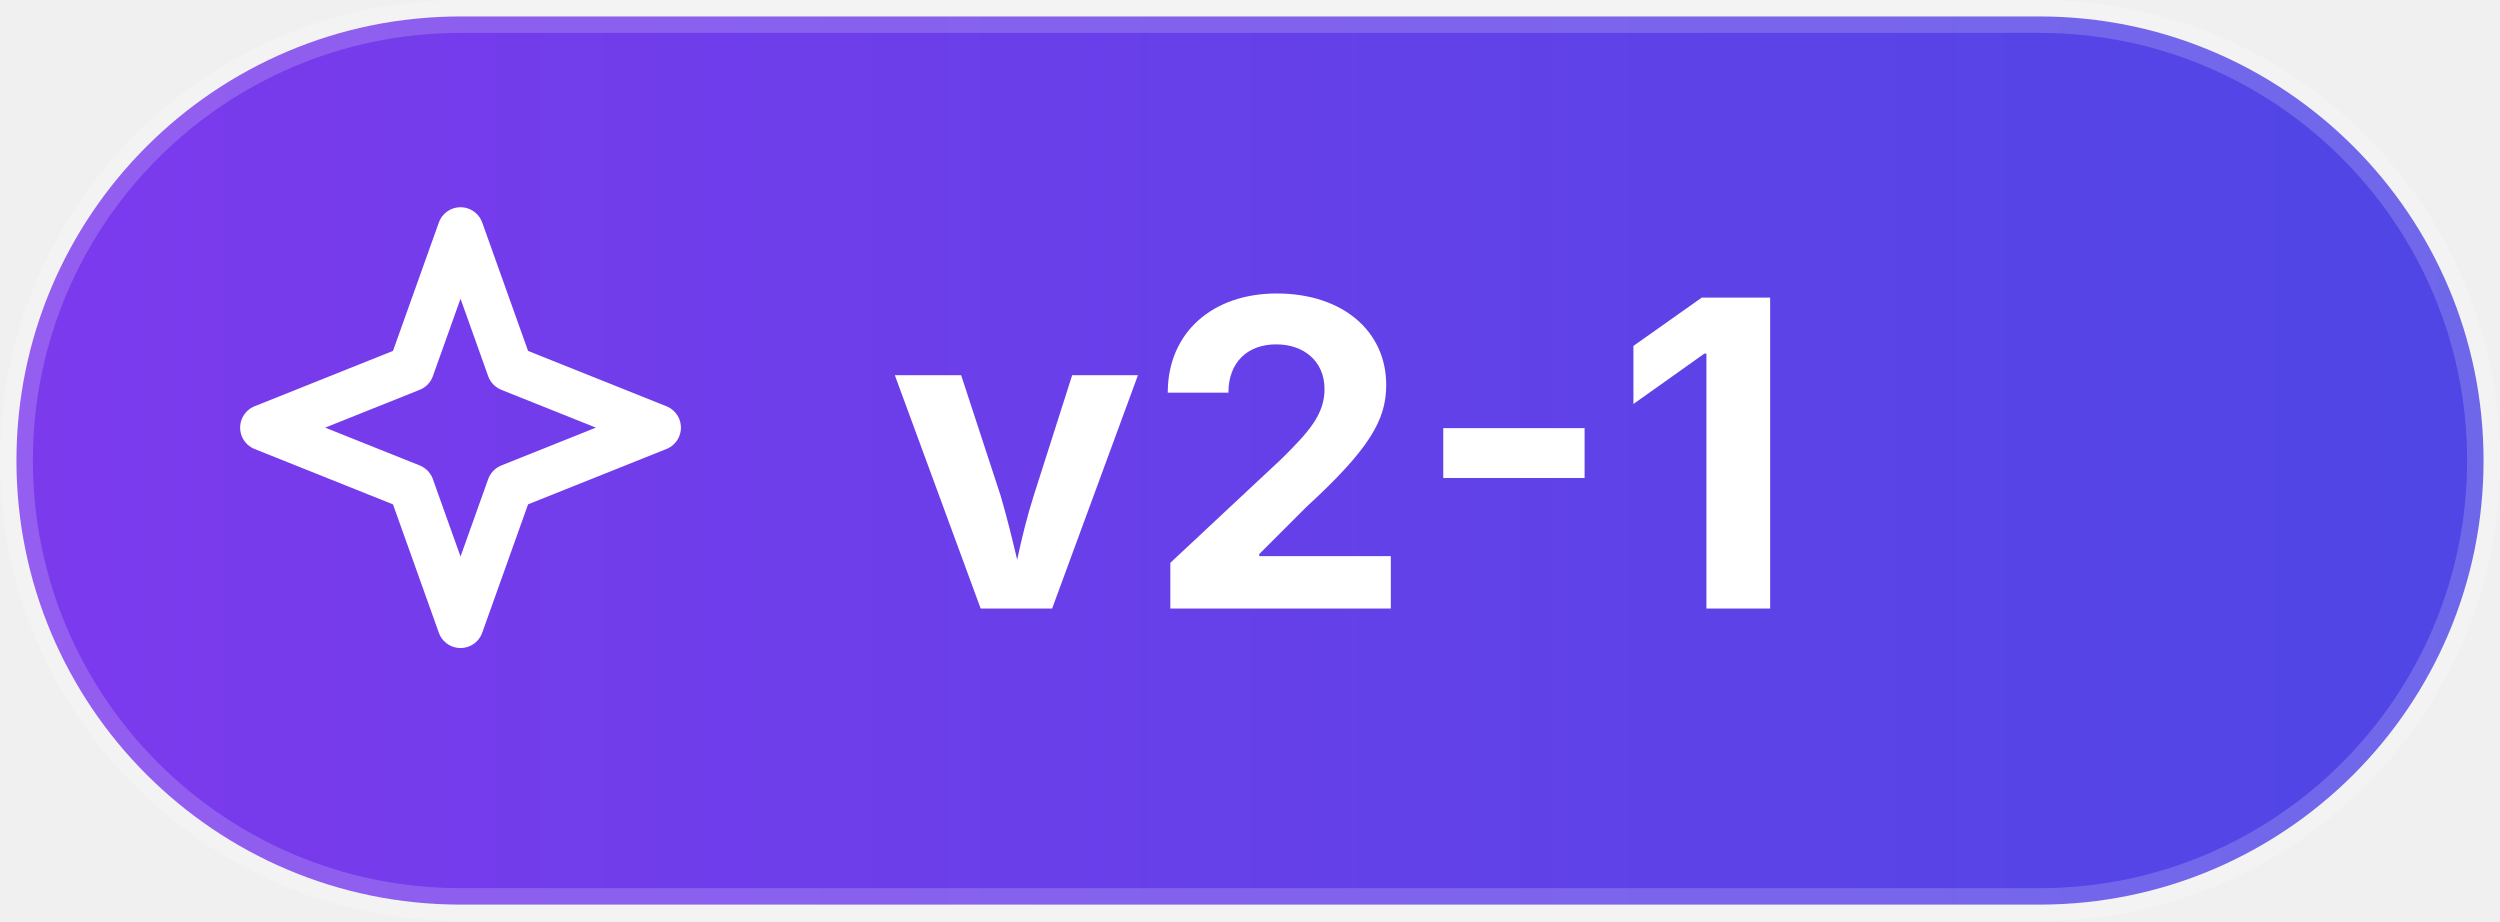
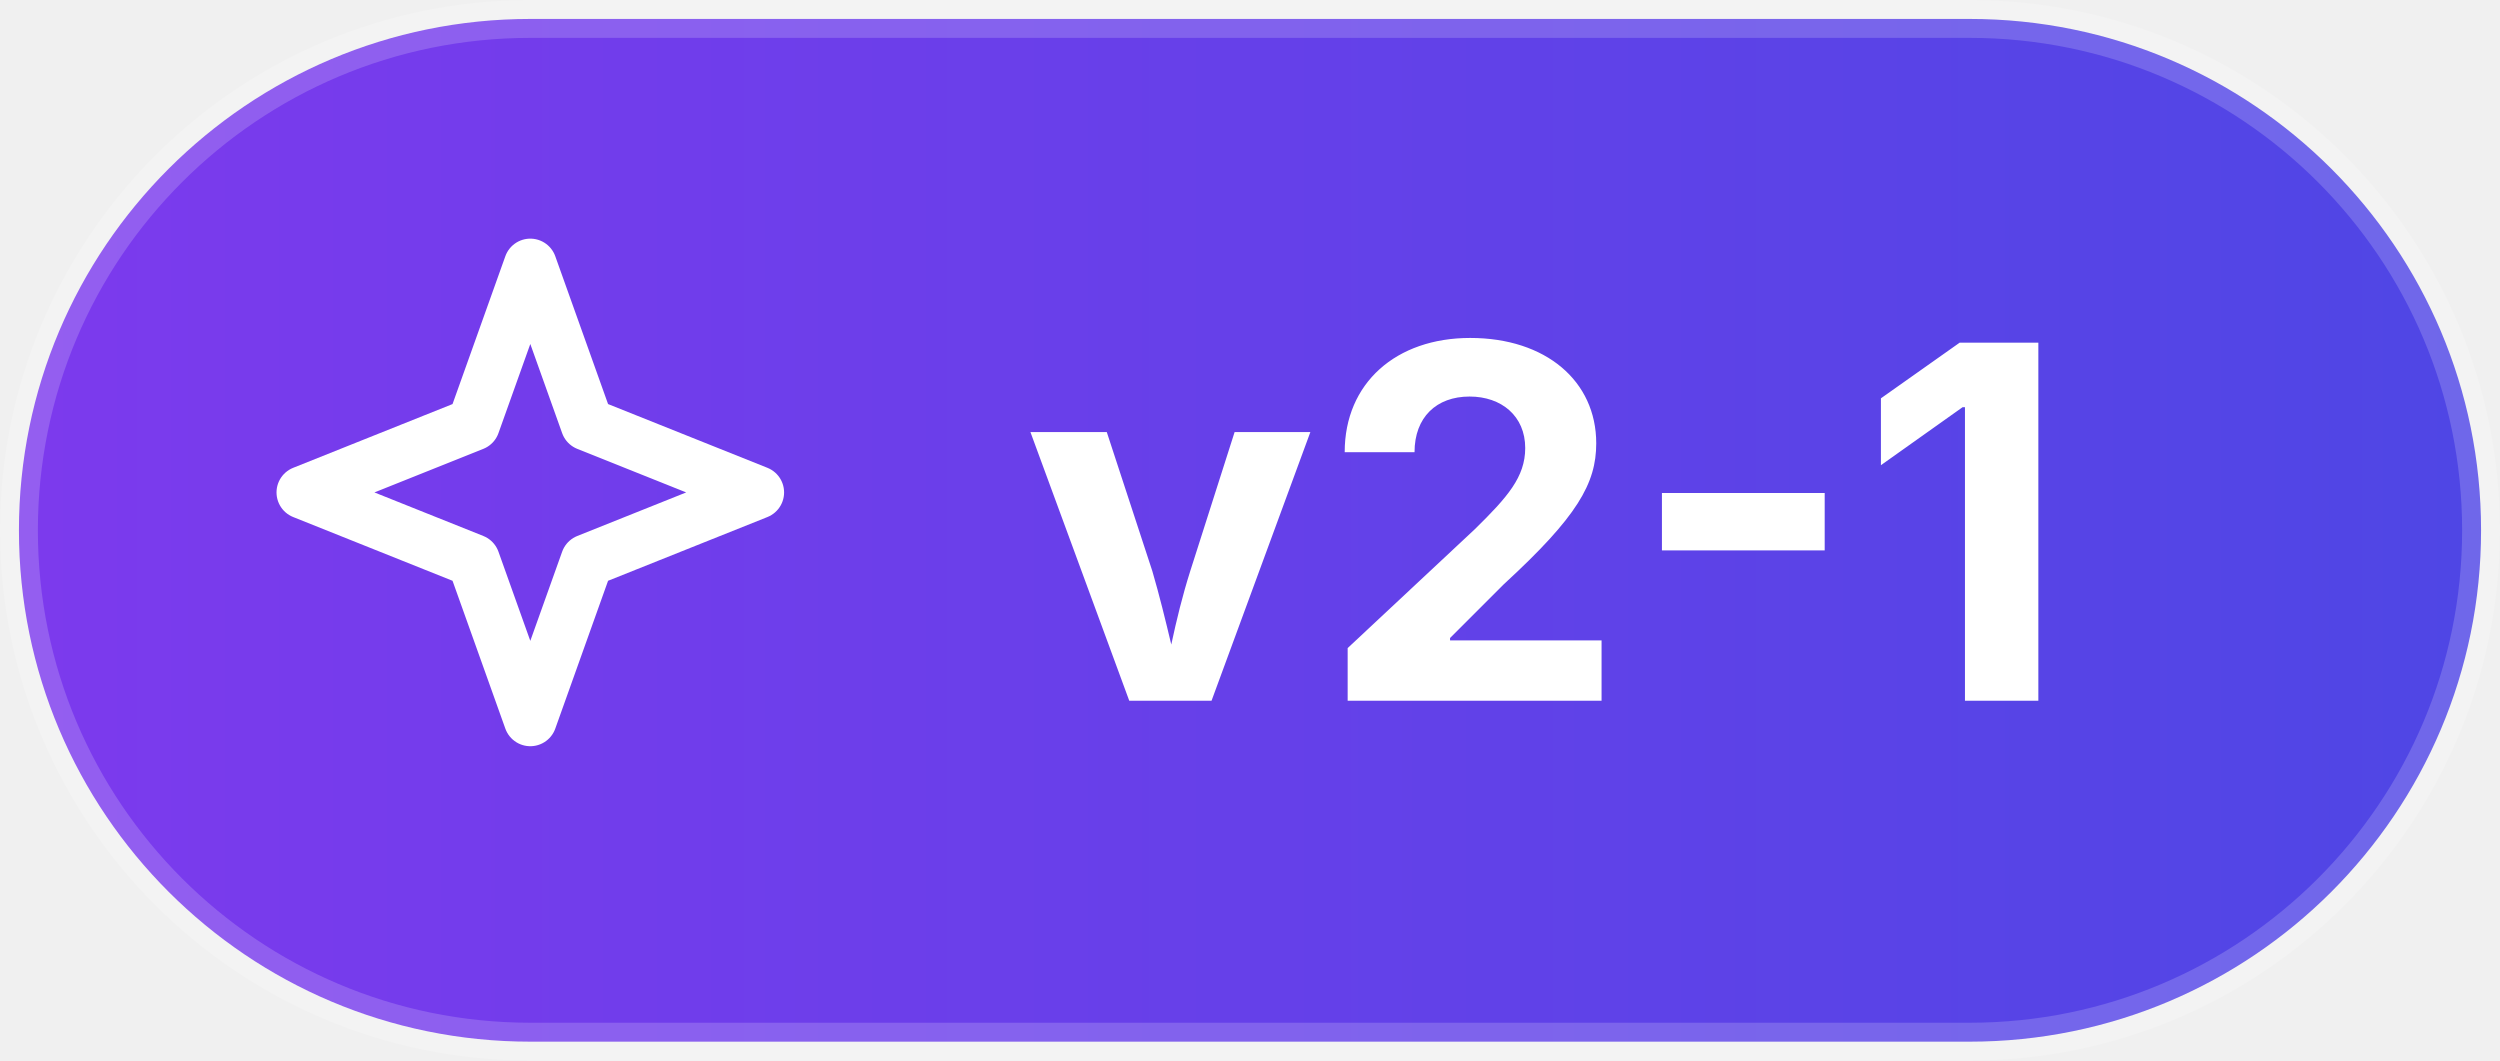
- <svg xmlns="http://www.w3.org/2000/svg" width="76" height="28" viewBox="0 0 76 28" role="img" aria-label="ApDepth v2-1">
+ <svg xmlns="http://www.w3.org/2000/svg" width="66" height="28" viewBox="0 0 66 28" role="img" aria-label="ApDepth v2-1">
  <defs>
    <linearGradient id="g" x1="0" x2="1">
      <stop stop-color="#7c3aed" />
      <stop offset="1" stop-color="#4f46e5" />
    </linearGradient>
  </defs>
-   <rect x=".5" y=".5" width="75" height="27" rx="13.5" fill="url(#g)" stroke="#fff" stroke-opacity=".18" />
+   <rect x=".5" y=".5" width="65" height="27" rx="13.5" fill="url(#g)" stroke="#fff" stroke-opacity=".18" />
  <path d="m14 7 1.5 4.2L20 13l-4.5 1.8L14 19l-1.5-4.2L8 13l4.5-1.8L14 7Z" fill="none" stroke="#fff" stroke-width="1.4" stroke-linejoin="round" />
  <text x="27" y="18.5" fill="#fff" font-family="-apple-system,BlinkMacSystemFont,'Segoe UI',sans-serif" font-size="13" font-weight="650">v2-1</text>
</svg>
